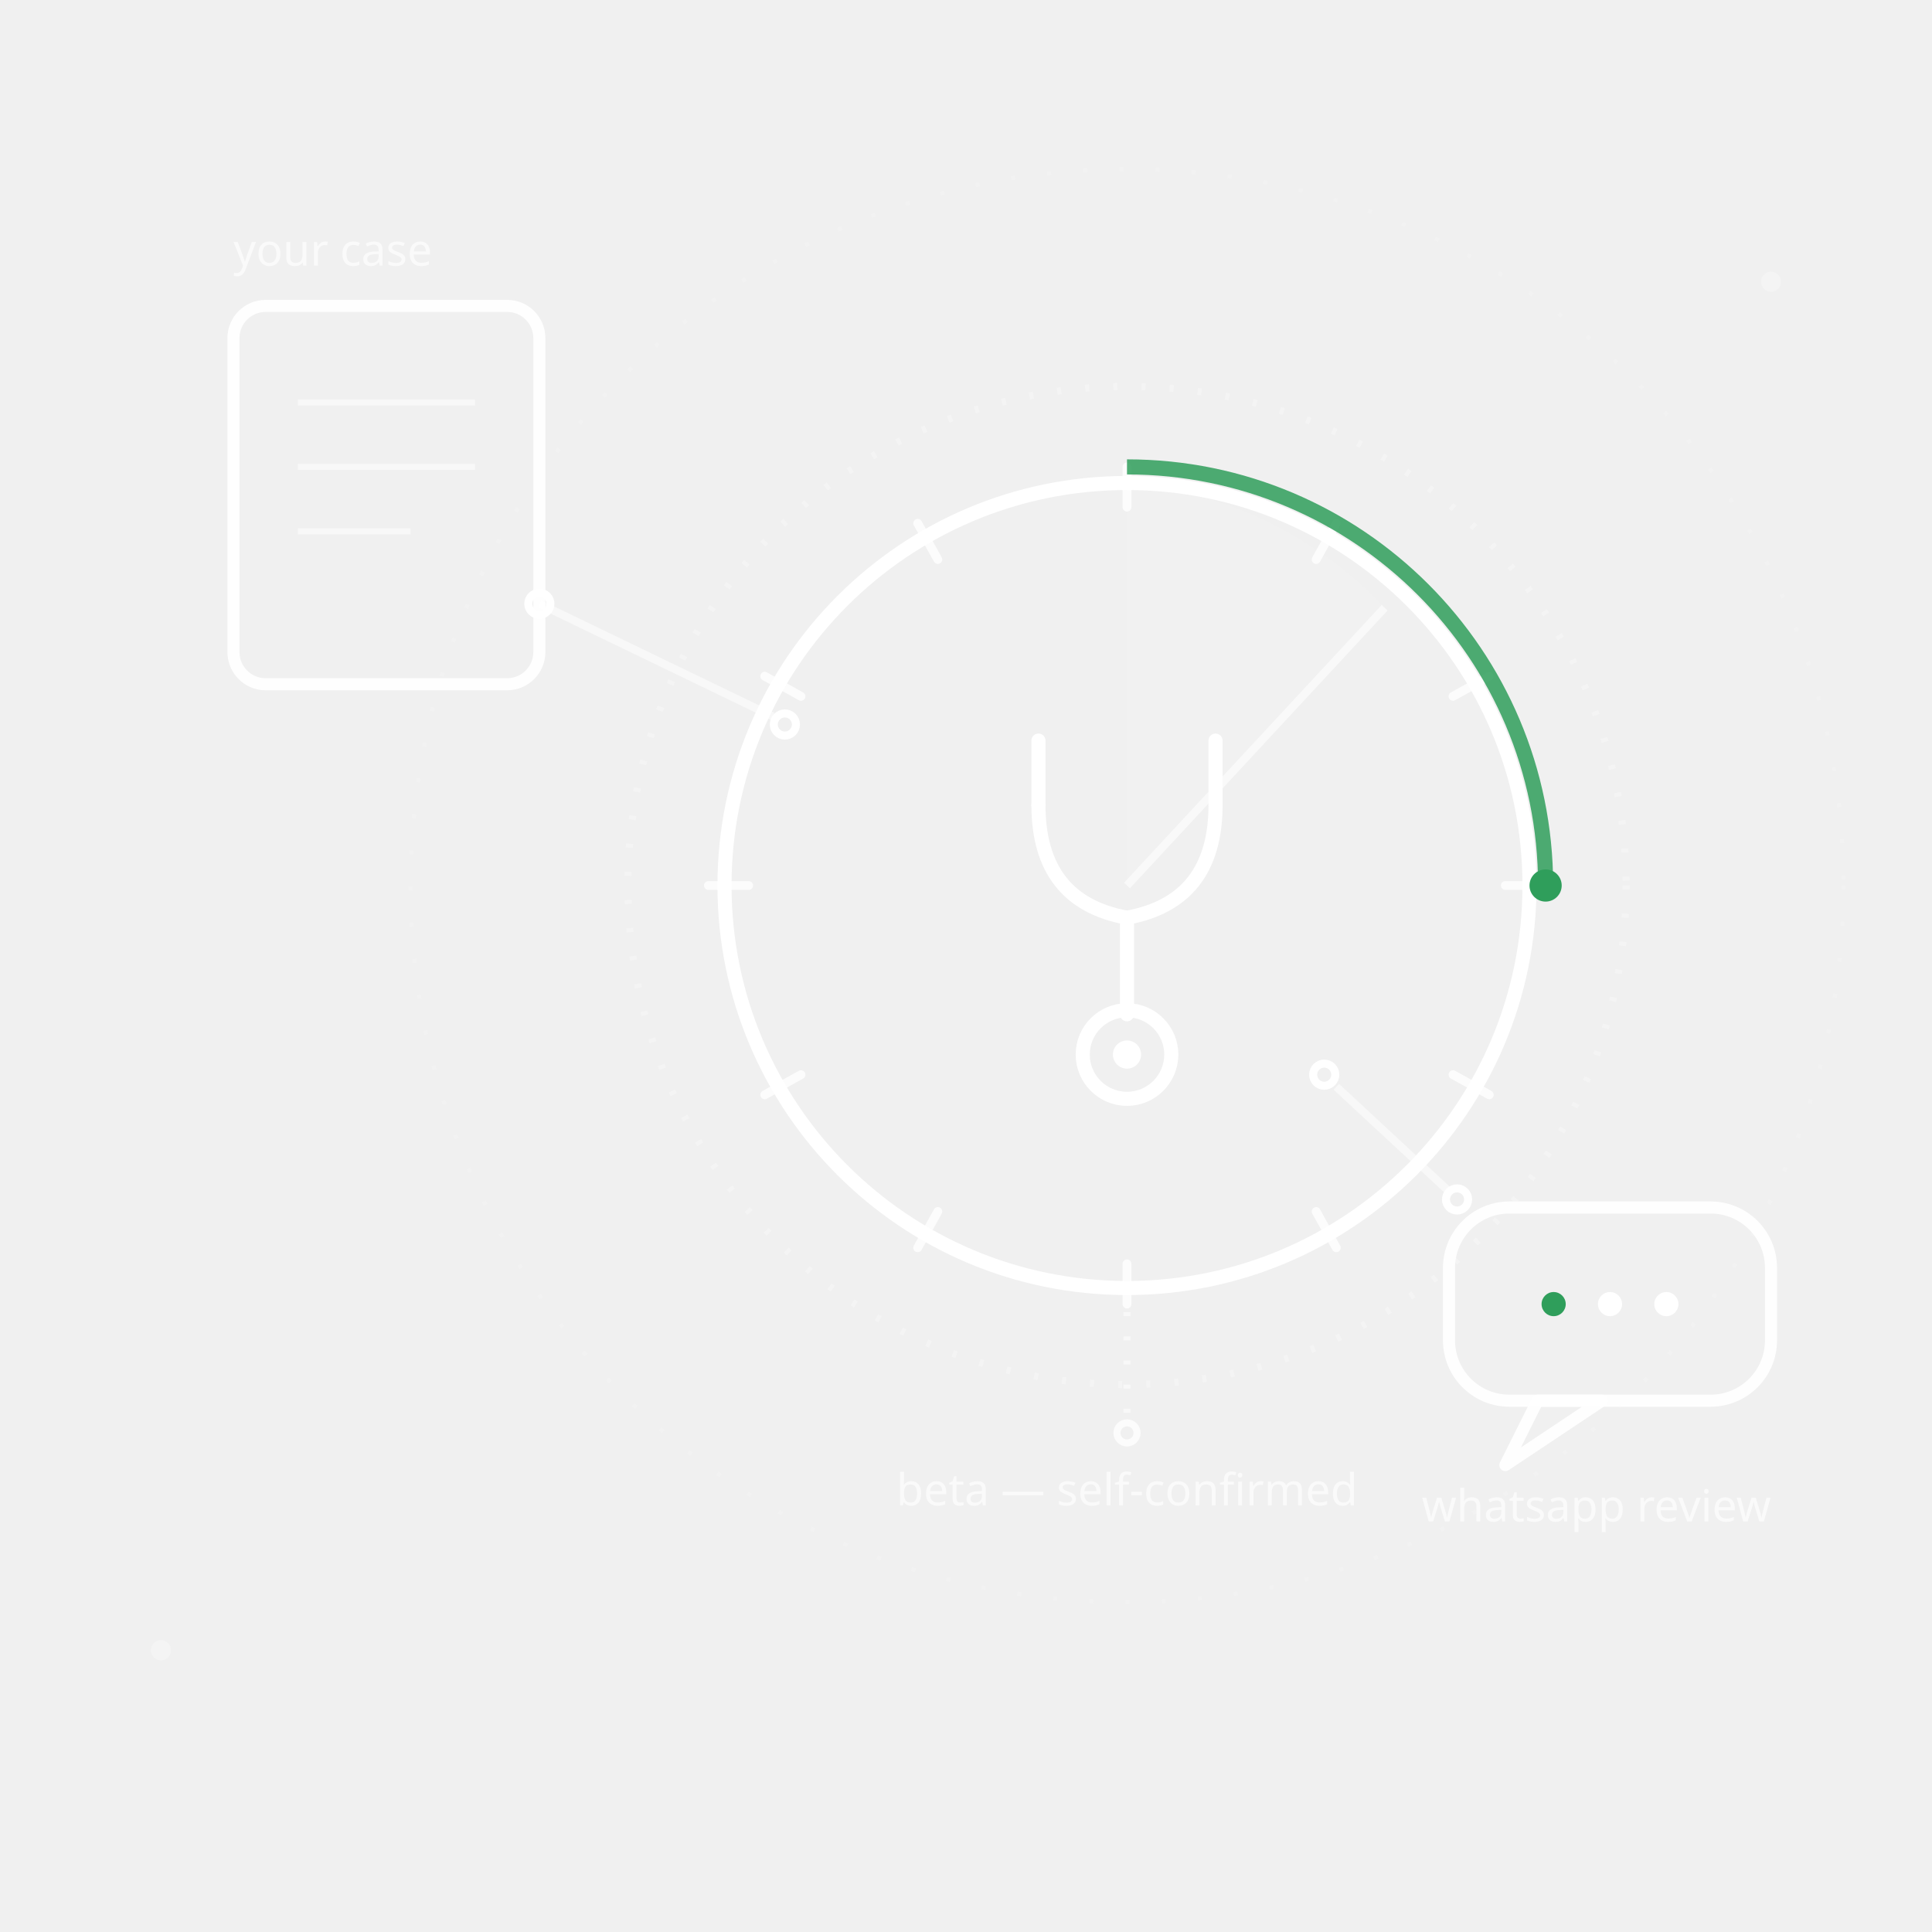
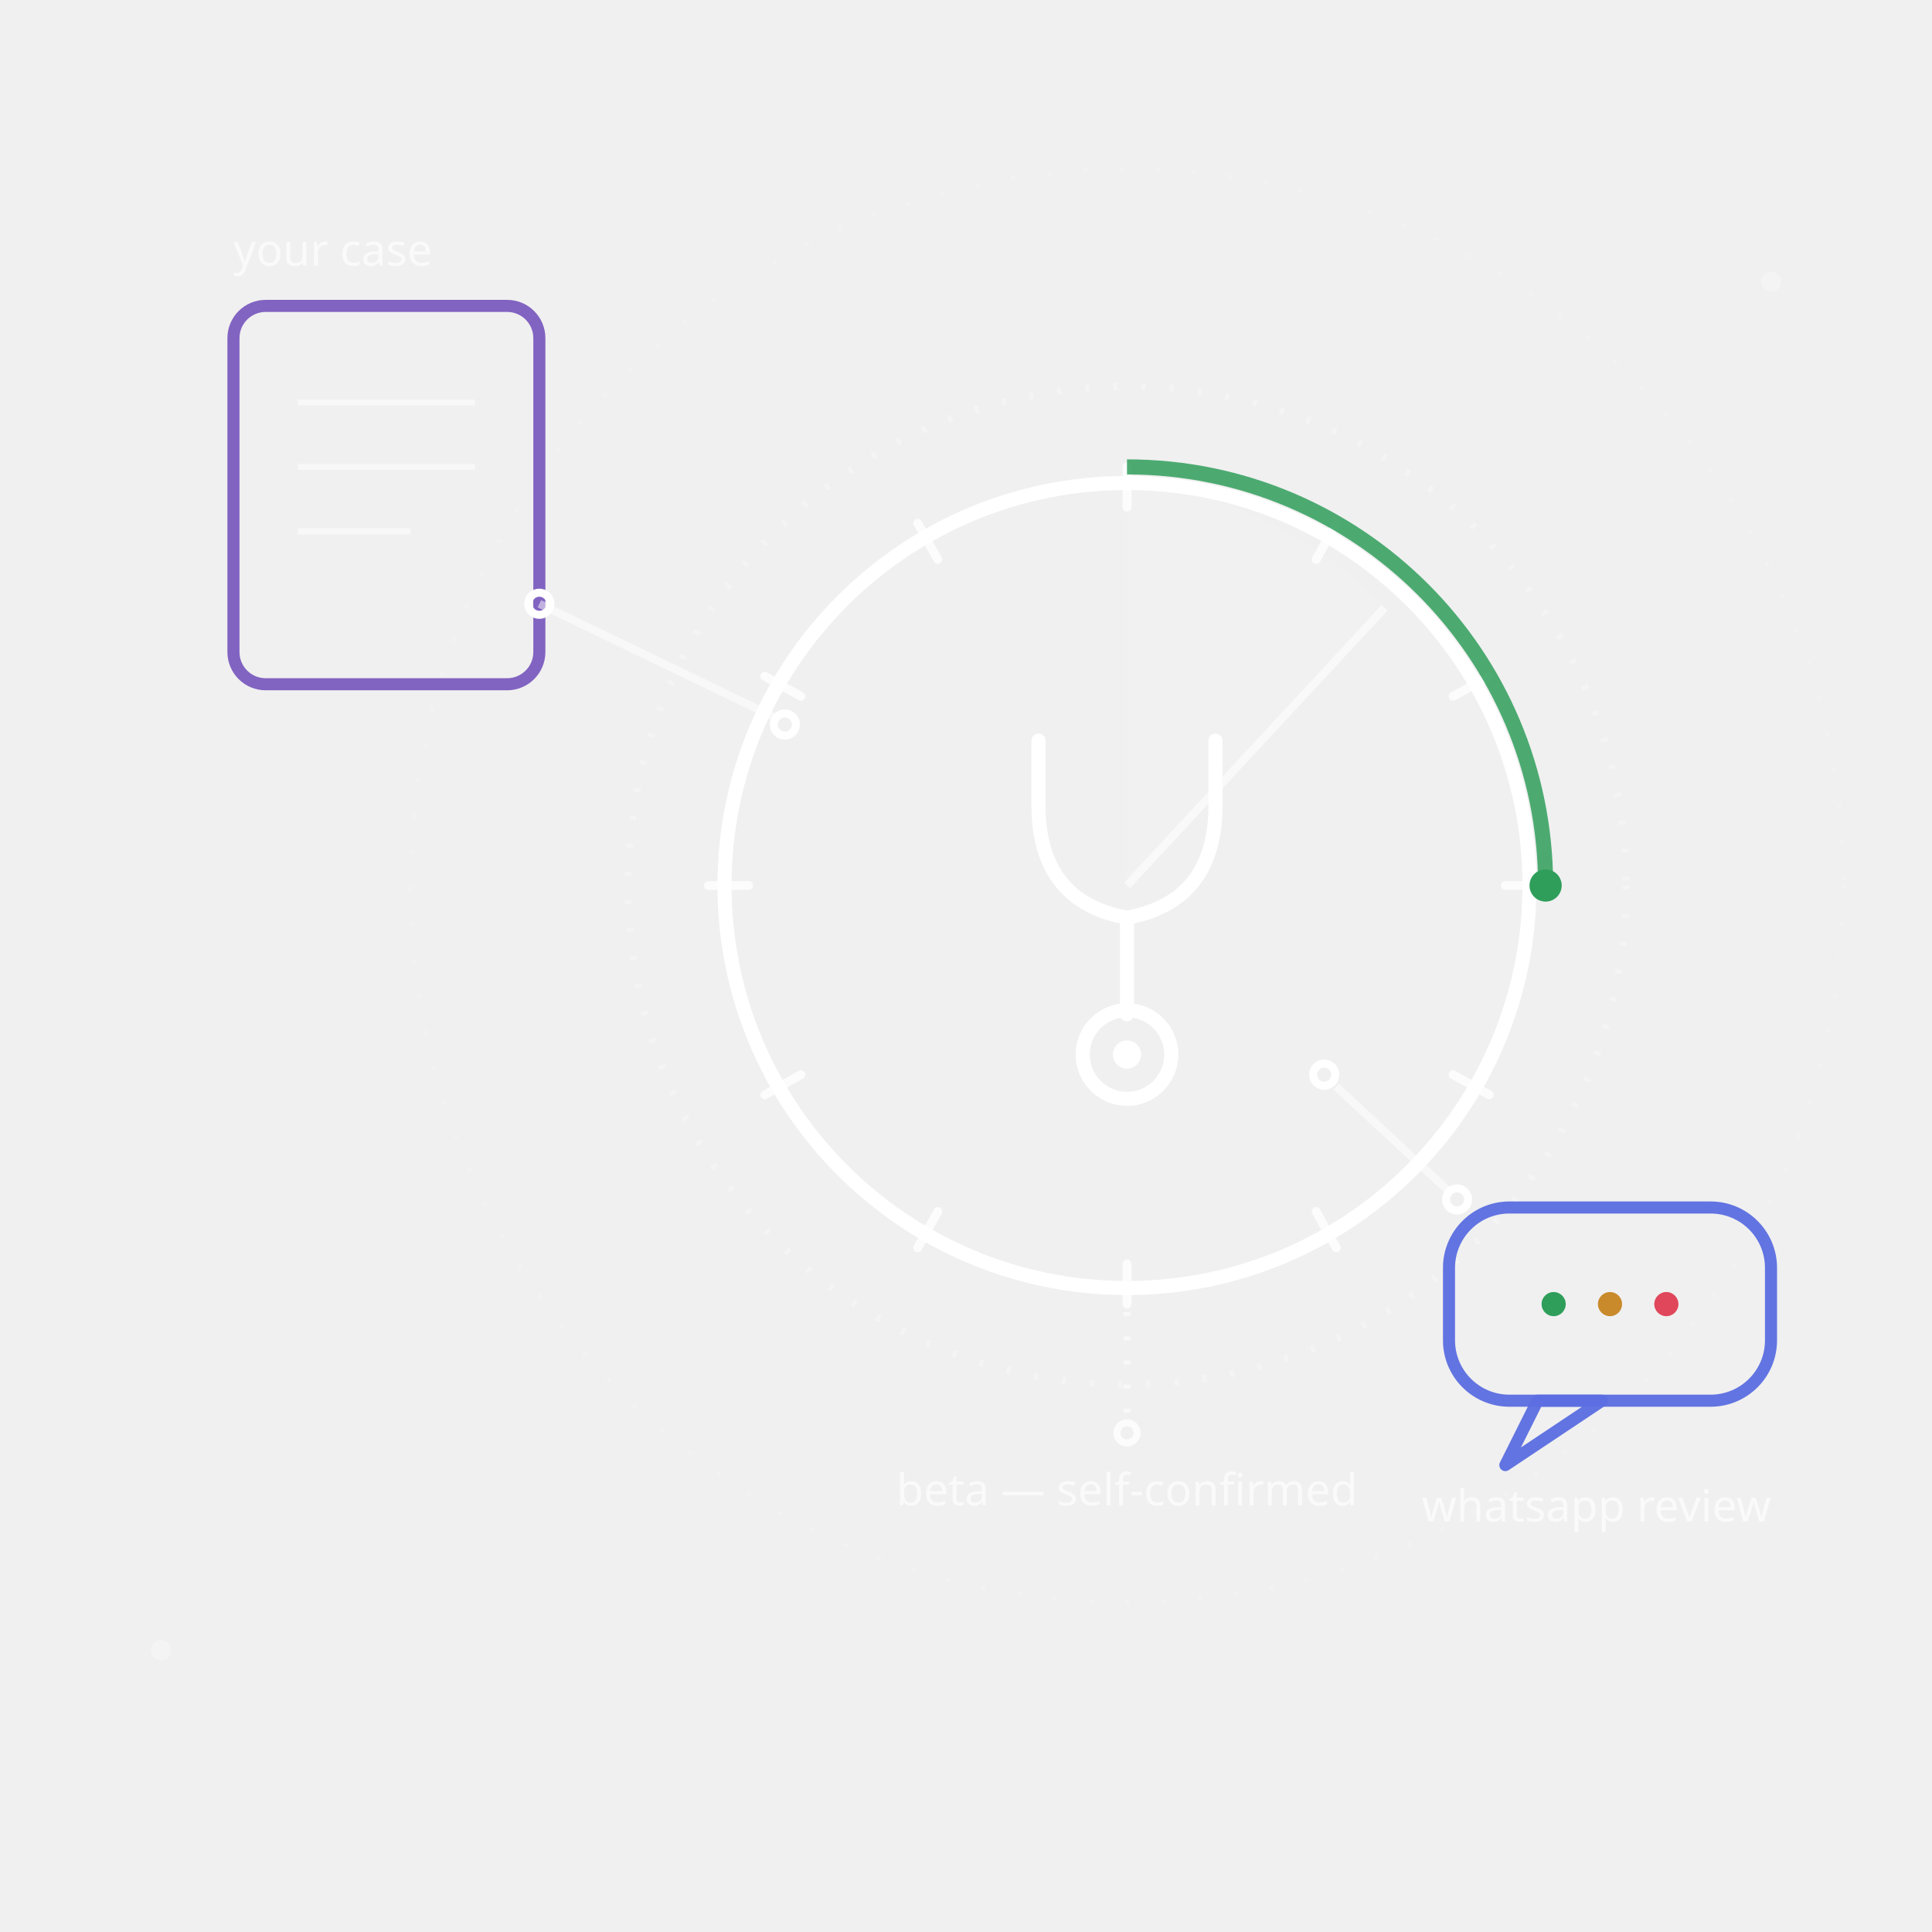
<svg xmlns="http://www.w3.org/2000/svg" viewBox="0 0 480 480" version="1.1" id="svg-consult-hero">
  <defs id="defs99" />
  <style>
    @keyframes typingDot { 0%, 60%, 100% { opacity: 0.35; transform: translateY(0); } 30% { opacity: 1; transform: translateY(-2px); } }
    .typing-dot { animation: typingDot 1.4s ease-in-out infinite; transform-origin: center; }
    @keyframes radarSweep { from { transform: rotate(0deg); } to { transform: rotate(360deg); } }
    .radar-sweep { animation: radarSweep 4s linear infinite; transform-origin: 280px 220px; }
  </style>
  <circle cx="280" cy="220" r="178" fill="none" stroke="#ffffff" stroke-width="1" stroke-dasharray="1 8" opacity="0.14" id="circle2" />
  <circle cx="280" cy="220" r="124" fill="none" stroke="#ffffff" stroke-width="1.75" stroke-dasharray="1 6" opacity="0.28" id="circle4" />
  <g class="radar-sweep">
    <path d="M280,220 L280,120 A100,100 0 0 1 344,151 Z" fill="#ffffff" opacity="0.1" />
    <line x1="280" y1="220" x2="344" y2="151" stroke="#ffffff" stroke-width="2" opacity="0.6" />
  </g>
  <circle cx="280" cy="220" r="100" fill="none" stroke="#ffffff" stroke-width="3.5" id="circle6" />
  <g stroke="#ffffff" stroke-width="2.2" stroke-linecap="round" opacity="0.8" id="g32">
    <line x1="374" y1="220" x2="384" y2="220" id="line8" />
    <line x1="361" y1="267" x2="370" y2="272" id="line10" />
    <line x1="327" y1="301" x2="332" y2="310" id="line12" />
    <line x1="280" y1="314" x2="280" y2="324" id="line14" />
    <line x1="233" y1="301" x2="228" y2="310" id="line16" />
    <line x1="199" y1="267" x2="190" y2="272" id="line18" />
    <line x1="186" y1="220" x2="176" y2="220" id="line20" />
    <line x1="199" y1="173" x2="190" y2="168" id="line22" />
    <line x1="233" y1="139" x2="228" y2="130" id="line24" />
    <line x1="280" y1="126" x2="280" y2="116" id="line26" />
    <line x1="327" y1="139" x2="332" y2="130" id="line28" />
    <line x1="361" y1="173" x2="370" y2="168" id="line30" />
  </g>
  <path d="M280,116 A104,104 0 0 1 384,220" fill="none" stroke="#2F9E5B" stroke-width="3.75" opacity="0.85" id="path34" />
  <circle cx="384" cy="220" r="4" fill="#2F9E5B" id="circle36" />
  <g stroke="#ffffff" stroke-width="3.5" stroke-linecap="round" fill="none" id="g46">
    <line x1="258" y1="184" x2="258" y2="200" id="line38" />
    <line x1="302" y1="184" x2="302" y2="200" id="line40" />
    <path d="M258,200 Q258,224 280,228 Q302,224 302,200" id="path42" />
    <line x1="280" y1="228" x2="280" y2="252" id="line44" />
  </g>
  <circle cx="280" cy="262" r="11" fill="none" stroke="#ffffff" stroke-width="3.5" id="circle48" />
  <circle cx="280" cy="262" r="3.5" fill="#ffffff" id="circle50" />
-   <rect x="58" y="76" width="76" height="94" rx="8" fill="none" stroke="#ffffff" stroke-width="3" opacity="0.92" id="rect52" />
+   <rect x="58" y="76" width="76" height="94" rx="8" fill="none" stroke="#7C5CBF" stroke-width="3" opacity="0.95" id="rect52" />
  <line x1="74" y1="100" x2="118" y2="100" stroke="#ffffff" stroke-width="1.5" opacity="0.55" id="line54" />
  <line x1="74" y1="116" x2="118" y2="116" stroke="#ffffff" stroke-width="1.5" opacity="0.55" id="line56" />
  <line x1="74" y1="132" x2="102" y2="132" stroke="#ffffff" stroke-width="1.5" opacity="0.55" id="line58" />
  <path d="M134,150 L192,178" stroke="#ffffff" stroke-width="2" opacity="0.5" fill="none" id="path60" />
  <circle cx="134" cy="150" r="2.75" fill="none" stroke="#ffffff" stroke-width="2" id="circle62" />
  <circle cx="195" cy="180" r="2.75" fill="none" stroke="#ffffff" stroke-width="2" id="circle64" />
  <text x="58" y="66" font-family="sans-serif" font-size="11" fill="#ffffff" opacity="0.65" id="text66">your case</text>
-   <rect x="360" y="300" width="80" height="48" rx="15" fill="none" stroke="#ffffff" stroke-width="3" opacity="0.92" id="rect68" />
-   <path d="M382,348 L374,364 L398,348 Z" fill="none" stroke="#ffffff" stroke-width="3" stroke-linejoin="round" opacity="0.92" id="path70" />
+   <rect x="360" y="300" width="80" height="48" rx="15" fill="none" stroke="#5B6EE1" stroke-width="3" opacity="0.95" id="rect68" />
+   <path d="M382,348 L374,364 L398,348 Z" fill="none" stroke="#5B6EE1" stroke-width="3" stroke-linejoin="round" opacity="0.95" id="path70" />
  <circle cx="386" cy="324" r="3" fill="#2F9E5B" id="circle72" class="typing-dot" style="animation-delay:0s" />
-   <circle cx="400" cy="324" r="3" fill="#ffffff" id="circle74" class="typing-dot" style="animation-delay:0.2s" />
-   <circle cx="414" cy="324" r="3" fill="#ffffff" id="circle76" class="typing-dot" style="animation-delay:0.4s" />
+   <circle cx="400" cy="324" r="3" fill="#C98A2C" id="circle74" class="typing-dot" style="animation-delay:0.2s" />
+   <circle cx="414" cy="324" r="3" fill="#E0475A" id="circle76" class="typing-dot" style="animation-delay:0.4s" />
  <path d="M360,296 L332,270" stroke="#ffffff" stroke-width="2" opacity="0.5" fill="none" id="path78" />
  <circle cx="362" cy="298" r="2.75" fill="none" stroke="#ffffff" stroke-width="2" id="circle80" />
  <circle cx="329" cy="267" r="2.75" fill="none" stroke="#ffffff" stroke-width="2" id="circle82" />
  <text x="440" y="378" text-anchor="end" font-family="sans-serif" font-size="11" fill="#ffffff" opacity="0.65" id="text84">whatsapp review</text>
  <path d="M280,320 L280,352" stroke="#ffffff" stroke-width="1.75" stroke-dasharray="1 5" opacity="0.5" id="path86" />
  <circle cx="280" cy="356" r="2.5" fill="none" stroke="#ffffff" stroke-width="1.75" opacity="0.8" id="circle88" />
  <text x="280" y="374" text-anchor="middle" font-family="sans-serif" font-size="11" fill="#ffffff" opacity="0.65" id="text90">beta — self-confirmed</text>
  <circle cx="40" cy="410" r="2.5" fill="#ffffff" opacity="0.3" id="circle92" />
  <circle cx="440" cy="70" r="2.5" fill="#ffffff" opacity="0.25" id="circle94" />
</svg>
